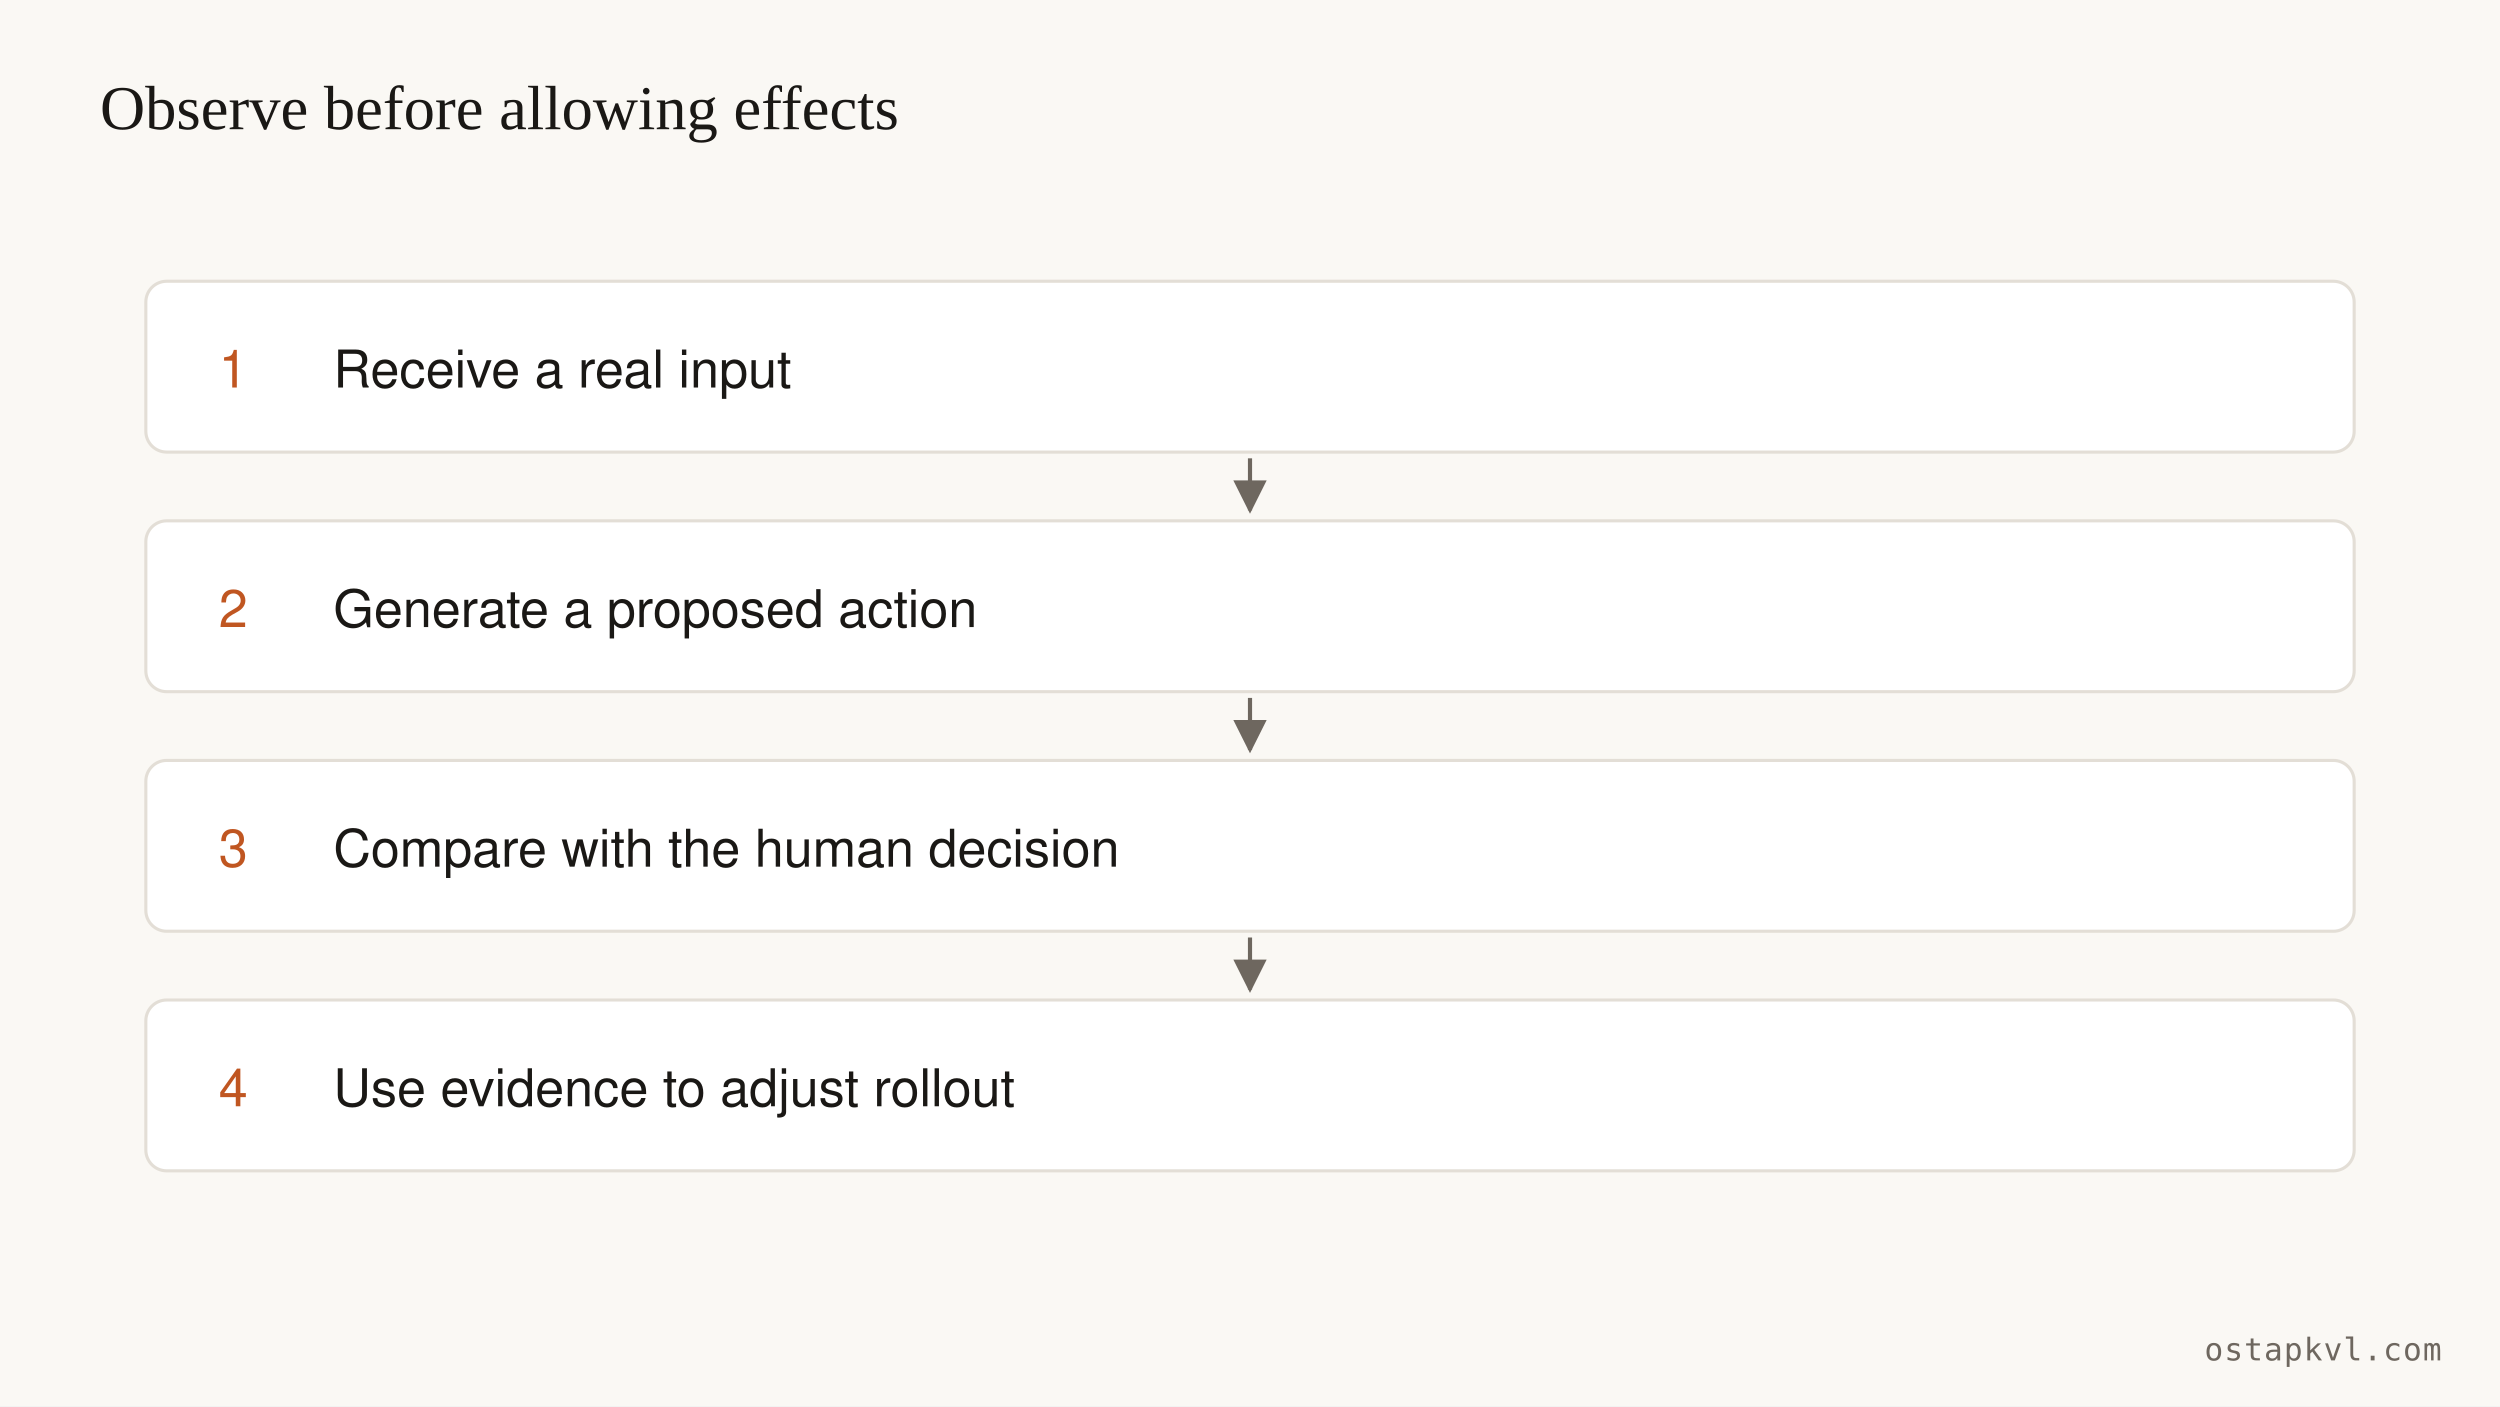
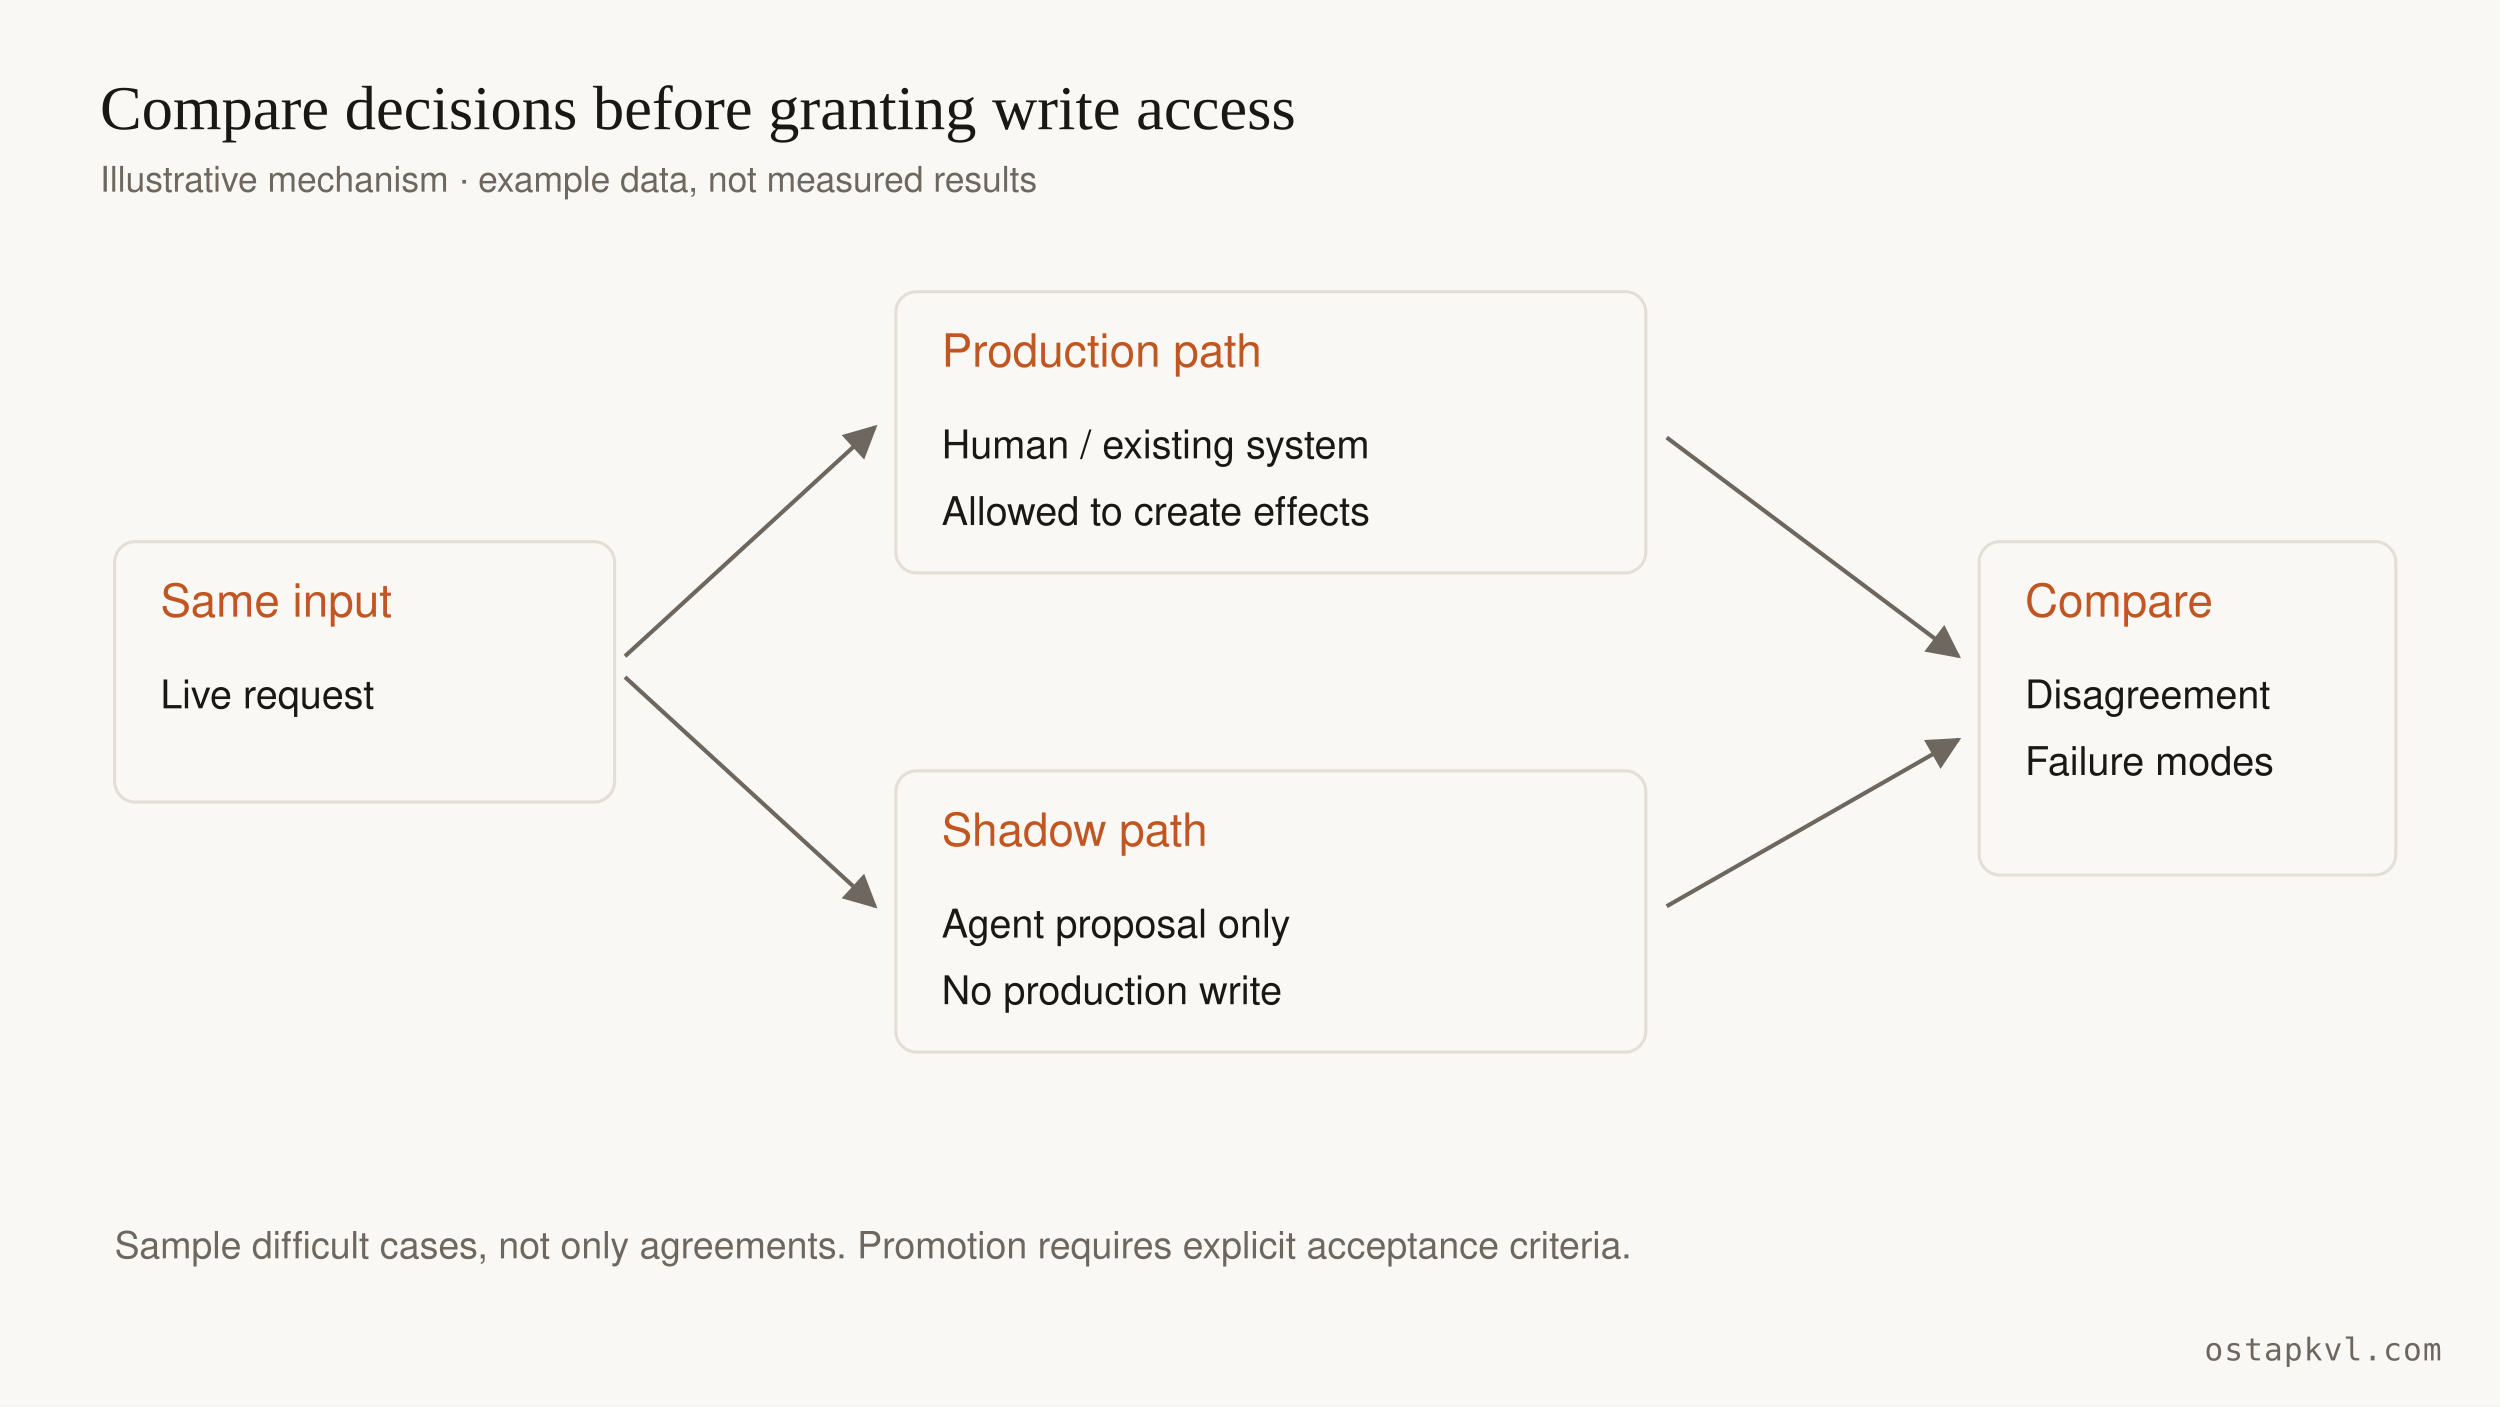
- <svg xmlns="http://www.w3.org/2000/svg" width="1200" height="675" viewBox="0 0 1200 675" role="img" aria-label="Observe before allowing effects">
+ <svg xmlns="http://www.w3.org/2000/svg" width="1200" height="675" viewBox="0 0 1200 675" role="img" aria-label="Compare decisions before granting write access">
  <defs>
    <marker id="arr" viewBox="0 0 10 10" refX="9" refY="5" markerWidth="8" markerHeight="8" orient="auto-start-reverse">
      <path d="M0,0 L10,5 L0,10 z" fill="#6E675F" />
    </marker>
    <marker id="arrA" viewBox="0 0 10 10" refX="9" refY="5" markerWidth="8" markerHeight="8" orient="auto-start-reverse">
      <path d="M0,0 L10,5 L0,10 z" fill="#C05621" />
    </marker>
  </defs>
  <rect width="100%" height="100%" fill="#FAF8F4" />
-   <text x="48" y="62" font-family="Georgia, 'Times New Roman', serif" font-size="30" fill="#1A1815">Observe before allowing effects</text>
-   <rect x="70" y="135" width="1060" height="82" rx="10" fill="#fff" stroke="#E3DED6" stroke-width="1.5" />
-   <text x="105" y="186" font-family="'Helvetica Neue', Helvetica, Arial, sans-serif" font-size="25" fill="#C05621">1</text>
-   <text x="160" y="186" font-family="'Helvetica Neue', Helvetica, Arial, sans-serif" font-size="25" fill="#1A1815">Receive a real input</text>
-   <line x1="600" y1="220" x2="600" y2="245" stroke="#6E675F" stroke-width="2" marker-end="url(#arr)" />
-   <rect x="70" y="250" width="1060" height="82" rx="10" fill="#fff" stroke="#E3DED6" stroke-width="1.5" />
-   <text x="105" y="301" font-family="'Helvetica Neue', Helvetica, Arial, sans-serif" font-size="25" fill="#C05621">2</text>
-   <text x="160" y="301" font-family="'Helvetica Neue', Helvetica, Arial, sans-serif" font-size="25" fill="#1A1815">Generate a proposed action</text>
-   <line x1="600" y1="335" x2="600" y2="360" stroke="#6E675F" stroke-width="2" marker-end="url(#arr)" />
-   <rect x="70" y="365" width="1060" height="82" rx="10" fill="#fff" stroke="#E3DED6" stroke-width="1.5" />
-   <text x="105" y="416" font-family="'Helvetica Neue', Helvetica, Arial, sans-serif" font-size="25" fill="#C05621">3</text>
-   <text x="160" y="416" font-family="'Helvetica Neue', Helvetica, Arial, sans-serif" font-size="25" fill="#1A1815">Compare with the human decision</text>
-   <line x1="600" y1="450" x2="600" y2="475" stroke="#6E675F" stroke-width="2" marker-end="url(#arr)" />
-   <rect x="70" y="480" width="1060" height="82" rx="10" fill="#fff" stroke="#E3DED6" stroke-width="1.5" />
-   <text x="105" y="531" font-family="'Helvetica Neue', Helvetica, Arial, sans-serif" font-size="25" fill="#C05621">4</text>
-   <text x="160" y="531" font-family="'Helvetica Neue', Helvetica, Arial, sans-serif" font-size="25" fill="#1A1815">Use evidence to adjust rollout</text>
+   <text x="48" y="62" font-family="Georgia, 'Times New Roman', serif" font-size="30" fill="#1A1815">Compare decisions before granting write access</text>
+   <text x="48" y="92" font-family="'Helvetica Neue', Helvetica, Arial, sans-serif" font-size="17" fill="#6E675F">Illustrative mechanism · example data, not measured results</text>
+   <rect x="55" y="260" width="240" height="125" rx="10" fill="#FAF8F4" stroke="#E3DED6" stroke-width="1.5" />
+   <text x="77" y="296" font-family="'Helvetica Neue', Helvetica, Arial, sans-serif" font-size="22" fill="#C05621">Same input</text>
+   <text x="77" y="340" font-family="'Helvetica Neue', Helvetica, Arial, sans-serif" font-size="19" fill="#1A1815">Live request</text>
+   <line x1="300" y1="315" x2="420" y2="205" stroke="#6E675F" stroke-width="2" marker-end="url(#arr)" />
+   <line x1="300" y1="325" x2="420" y2="435" stroke="#6E675F" stroke-width="2" marker-end="url(#arr)" />
+   <rect x="430" y="140" width="360" height="135" rx="10" fill="#FAF8F4" stroke="#E3DED6" stroke-width="1.5" />
+   <text x="452" y="176" font-family="'Helvetica Neue', Helvetica, Arial, sans-serif" font-size="22" fill="#C05621">Production path</text>
+   <text x="452" y="220" font-family="'Helvetica Neue', Helvetica, Arial, sans-serif" font-size="19" fill="#1A1815">Human / existing system</text>
+   <text x="452" y="252" font-family="'Helvetica Neue', Helvetica, Arial, sans-serif" font-size="19" fill="#1A1815">Allowed to create effects</text>
+   <rect x="430" y="370" width="360" height="135" rx="10" fill="#FAF8F4" stroke="#E3DED6" stroke-width="1.5" />
+   <text x="452" y="406" font-family="'Helvetica Neue', Helvetica, Arial, sans-serif" font-size="22" fill="#C05621">Shadow path</text>
+   <text x="452" y="450" font-family="'Helvetica Neue', Helvetica, Arial, sans-serif" font-size="19" fill="#1A1815">Agent proposal only</text>
+   <text x="452" y="482" font-family="'Helvetica Neue', Helvetica, Arial, sans-serif" font-size="19" fill="#1A1815">No production write</text>
+   <line x1="800" y1="210" x2="940" y2="315" stroke="#6E675F" stroke-width="2" marker-end="url(#arr)" />
+   <line x1="800" y1="435" x2="940" y2="355" stroke="#6E675F" stroke-width="2" marker-end="url(#arr)" />
+   <rect x="950" y="260" width="200" height="160" rx="10" fill="#FAF8F4" stroke="#E3DED6" stroke-width="1.5" />
+   <text x="972" y="296" font-family="'Helvetica Neue', Helvetica, Arial, sans-serif" font-size="22" fill="#C05621">Compare</text>
+   <text x="972" y="340" font-family="'Helvetica Neue', Helvetica, Arial, sans-serif" font-size="19" fill="#1A1815">Disagreement</text>
+   <text x="972" y="372" font-family="'Helvetica Neue', Helvetica, Arial, sans-serif" font-size="19" fill="#1A1815">Failure modes</text>
+   <text x="55" y="604" font-family="'Helvetica Neue', Helvetica, Arial, sans-serif" font-size="18" fill="#6E675F">Sample difficult cases, not only agreements. Promotion requires explicit acceptance criteria.</text>
  <text x="1172" y="653" font-family="Menlo, Consolas, monospace" font-size="15" fill="#6E675F" text-anchor="end" letter-spacing="0.5">ostapkvl.com</text>
</svg>
